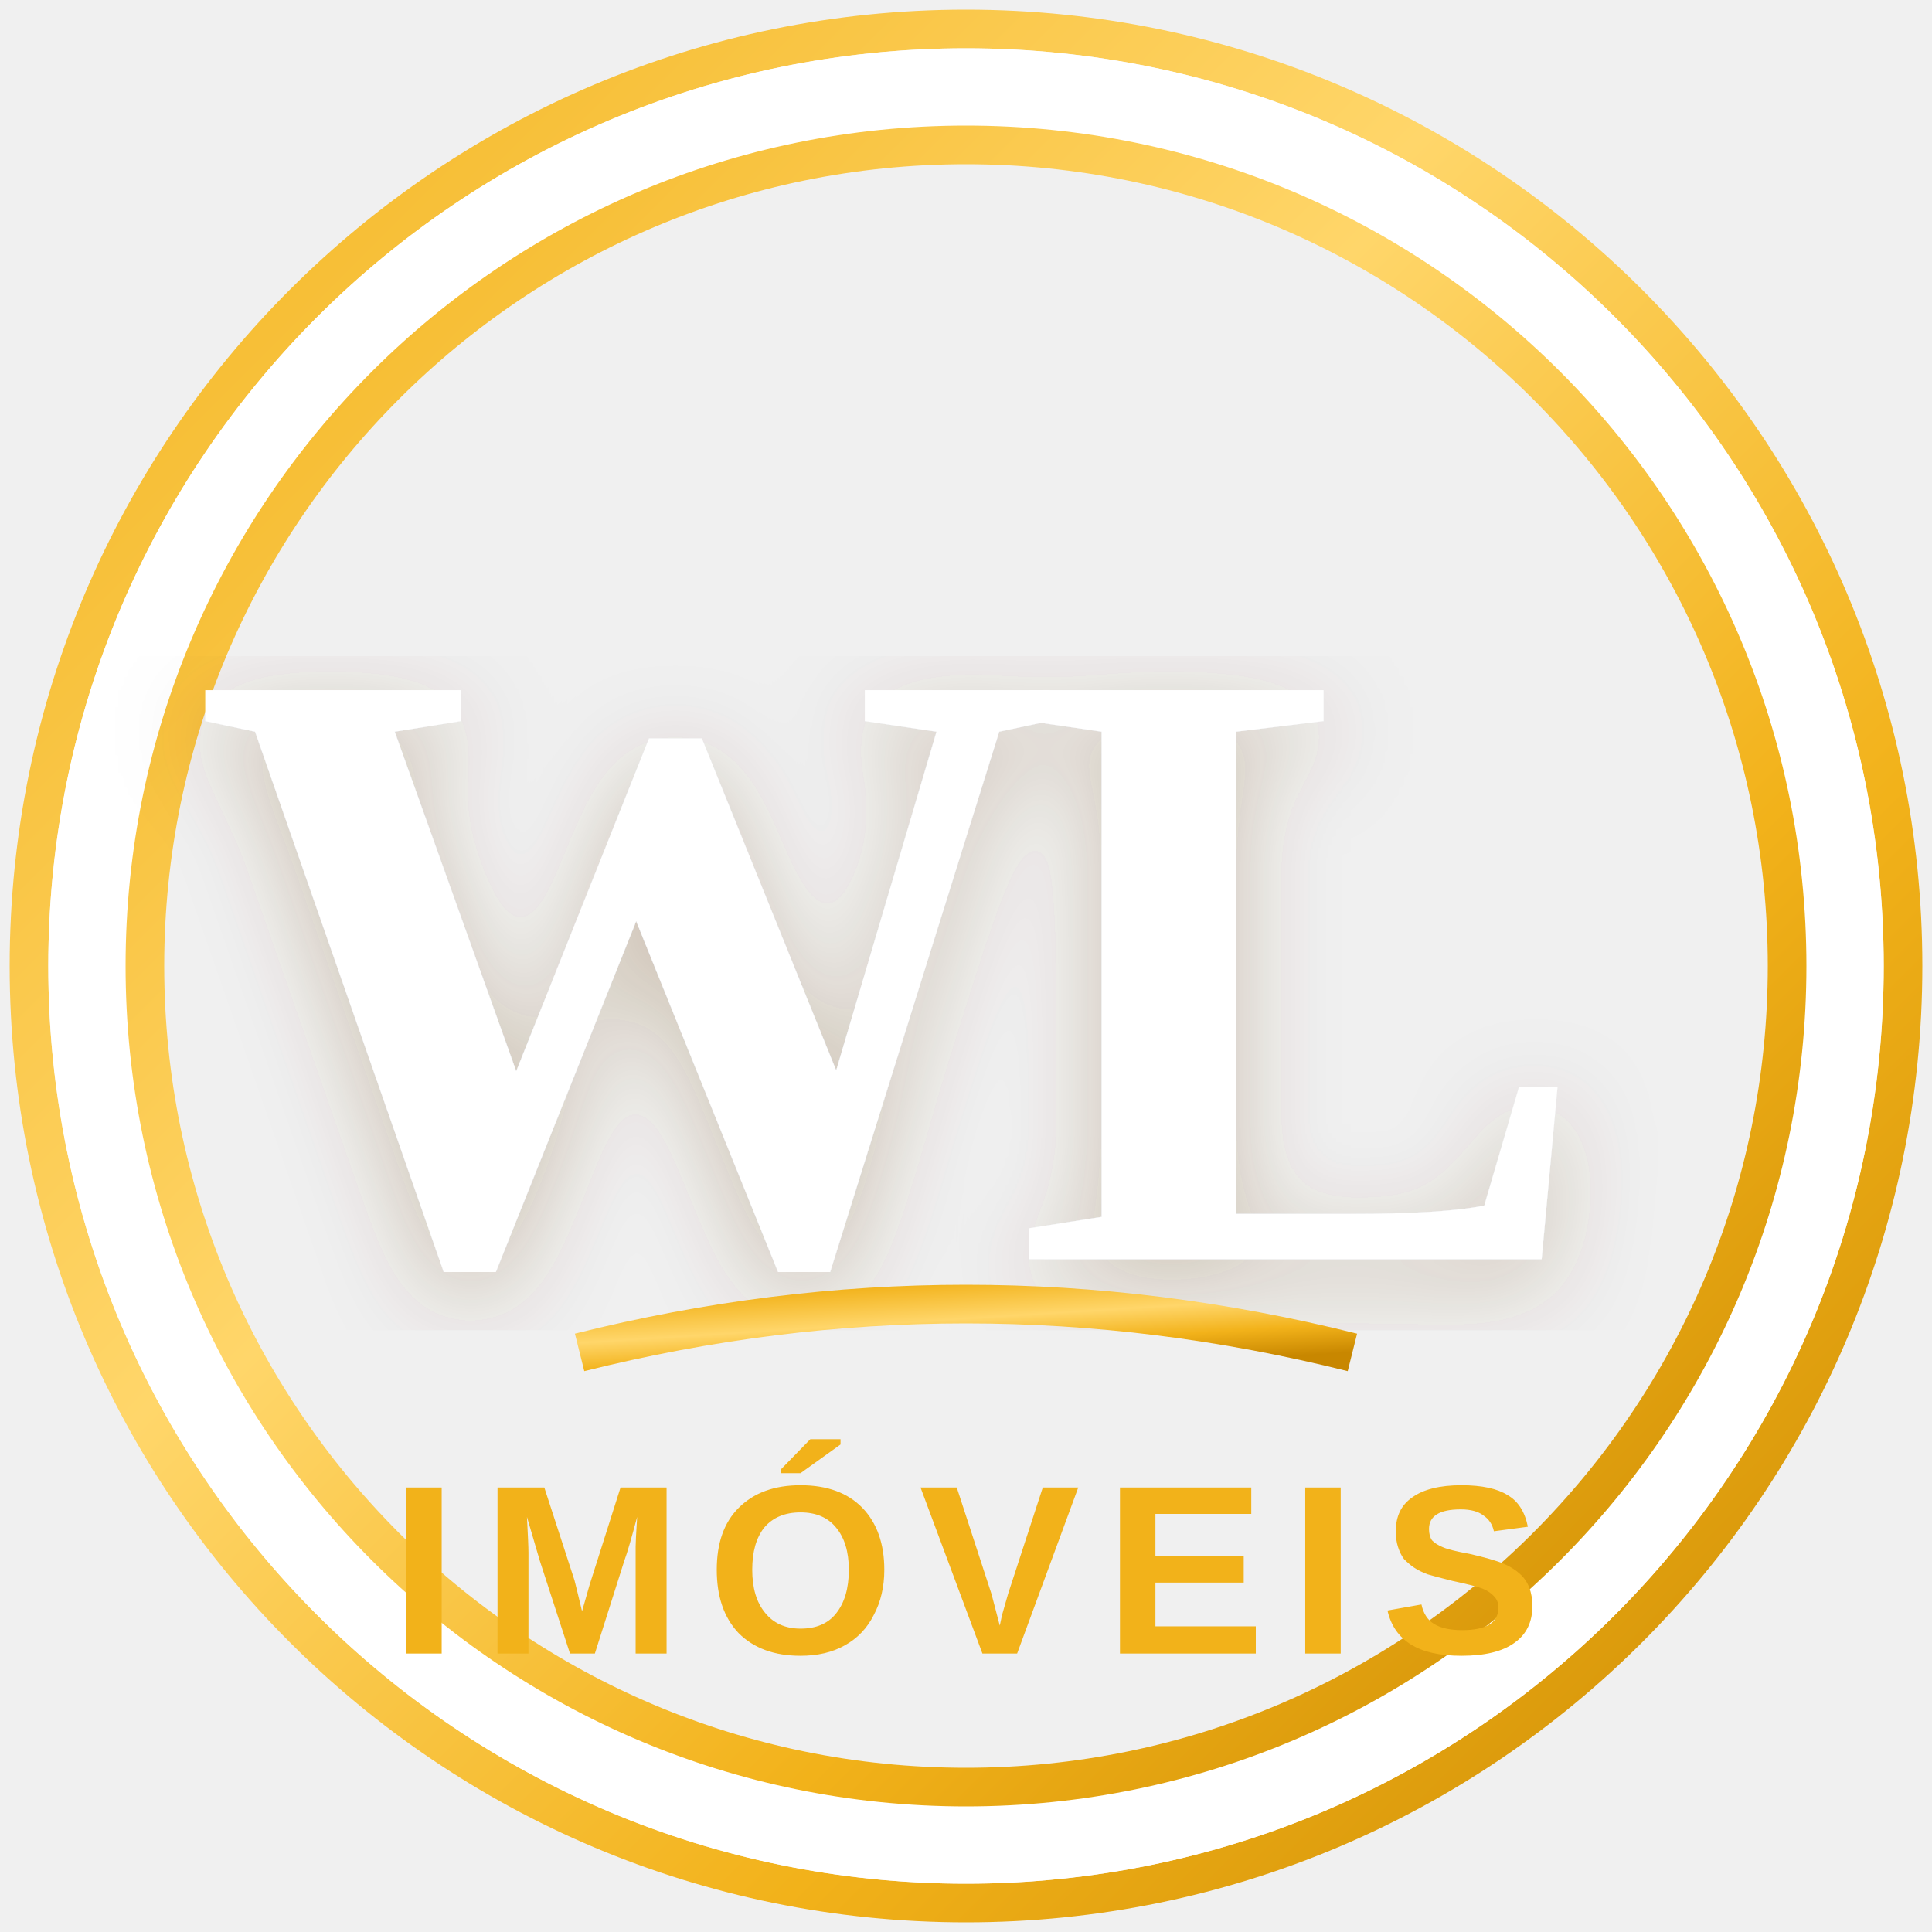
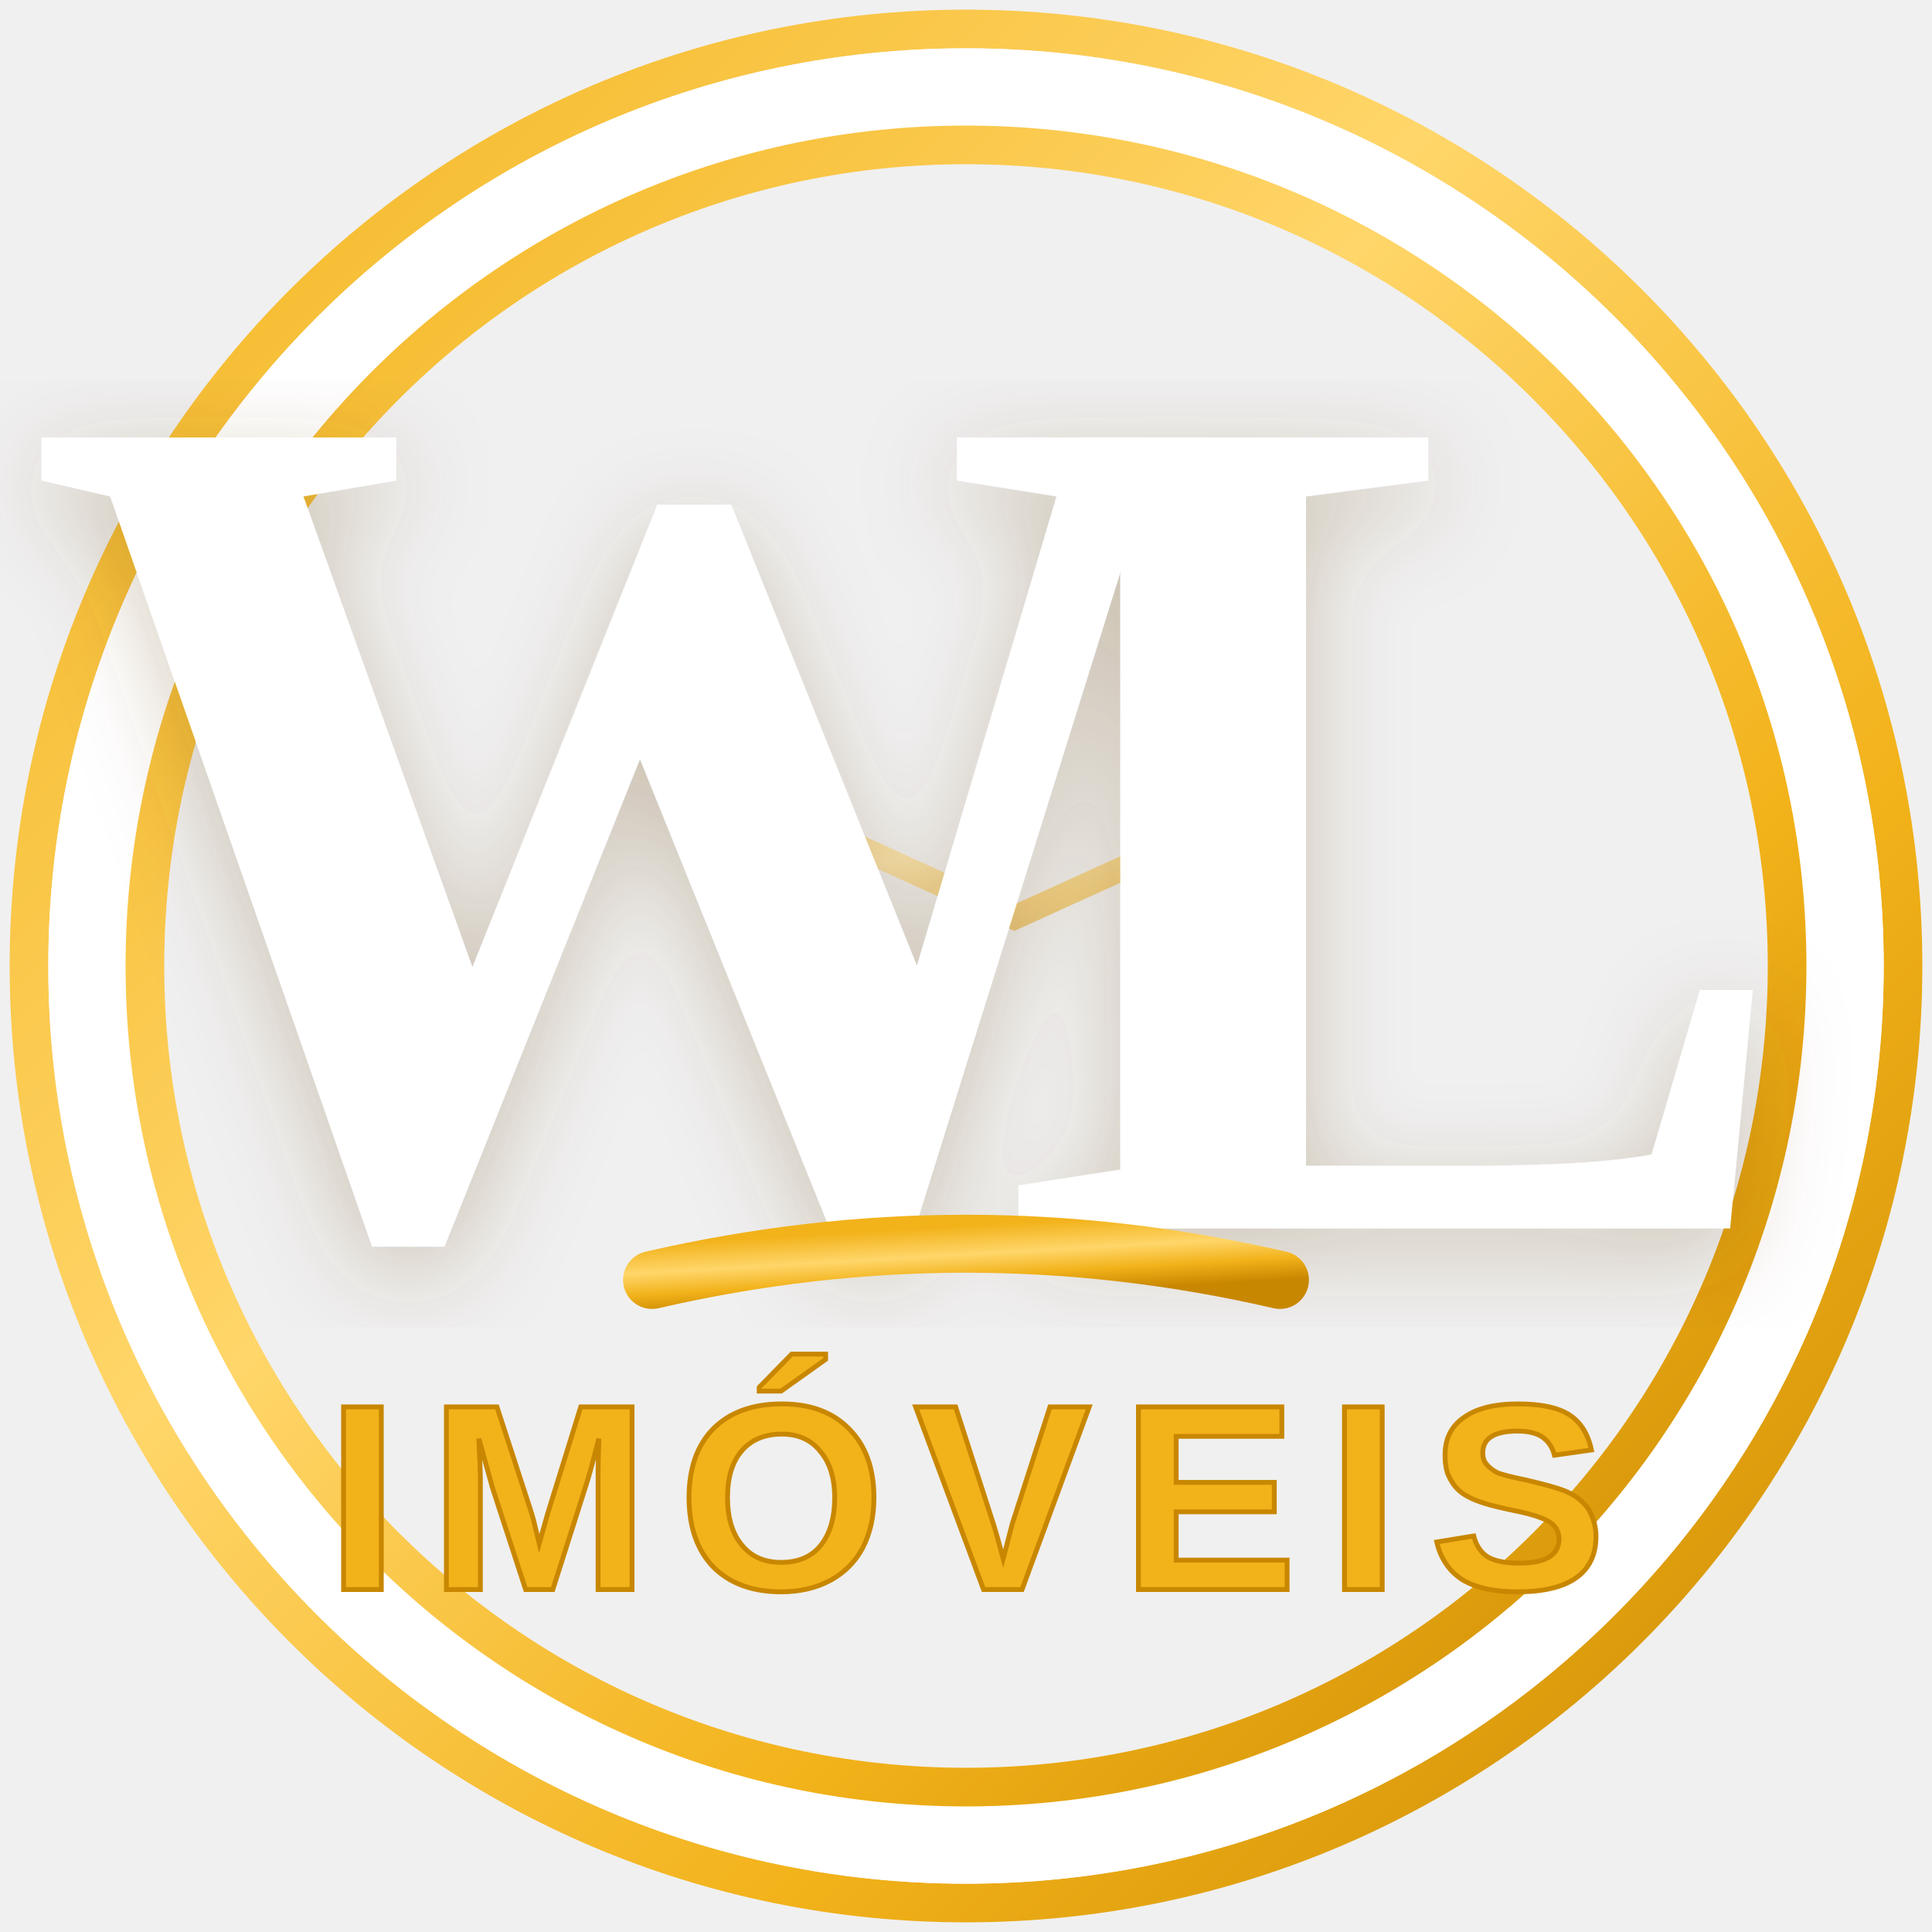
<svg xmlns="http://www.w3.org/2000/svg" width="40" height="40" viewBox="0 0 40 40" preserveAspectRatio="xMidYMid meet">
  <defs>
    <linearGradient id="goldGrad" x1="0%" y1="0%" x2="100%" y2="100%">
      <stop offset="0%" style="stop-color:#F2B21A" />
      <stop offset="40%" style="stop-color:#FFD66A" />
      <stop offset="70%" style="stop-color:#F2B21A" />
      <stop offset="100%" style="stop-color:#C88700" />
    </linearGradient>
    <filter id="shadow" x="-10%" y="-10%" width="120%" height="120%">
      <feDropShadow dx="0" dy="0.5" stdDeviation="1" flood-color="#6B4200" flood-opacity="0.25" />
    </filter>
  </defs>
  <circle cx="20" cy="20" r="19.4" fill="none" stroke="url(#goldGrad)" stroke-width="0.8" />
  <circle cx="20" cy="20" r="18" fill="none" stroke="#FFFFFF" stroke-width="2" />
  <circle cx="20" cy="20" r="17" fill="none" stroke="url(#goldGrad)" stroke-width="0.8" />
+   <path d="M 15.5 16.5 L 21 19 L 26.5 16.5" fill="none" stroke="url(#goldGrad)" stroke-width="0.5" opacity="0.5" />
  <g filter="url(#shadow)">
-     <text x="13" y="20" font-family="'Times New Roman', Georgia, serif" font-size="18" font-weight="bold" fill="#FFFFFF" text-anchor="middle" dominant-baseline="central">W</text>
-     <text x="27" y="20" font-family="'Times New Roman', Georgia, serif" font-size="18" font-weight="bold" fill="#FFFFFF" text-anchor="middle" dominant-baseline="central">L</text>
+     <text x="13" y="17" font-family="'Times New Roman', Georgia, serif" font-size="25" font-weight="bold" fill="#FFFFFF" text-anchor="middle" dominant-baseline="central">W</text>
+     <text x="29" y="17" font-family="'Times New Roman', Georgia, serif" font-size="25" font-weight="bold" fill="#FFFFFF" text-anchor="middle" dominant-baseline="central">L</text>
  </g>
-   <path d="M 12 28 Q 20 26 28 28" fill="none" stroke="url(#goldGrad)" stroke-width="0.8" />
-   <text x="20" y="32.5" font-family="Arial, Helvetica, sans-serif" font-size="5" font-weight="bold" fill="#F2B21A" text-anchor="middle" letter-spacing="0.5" dominant-baseline="central">
+   <path d="M 13.5 26.5 Q 20 25 26.5 26.5" fill="none" stroke="url(#goldGrad)" stroke-width="1.2" stroke-linecap="round" stroke-linejoin="round" />
+   <text x="20" y="31" font-family="Arial, Helvetica, sans-serif" font-size="5.5" font-weight="bold" fill="#F2B21A" text-anchor="middle" letter-spacing="0.6" dominant-baseline="central" stroke="#C88700" stroke-width="0.1">
    IMÓVEIS
  </text>
</svg>
